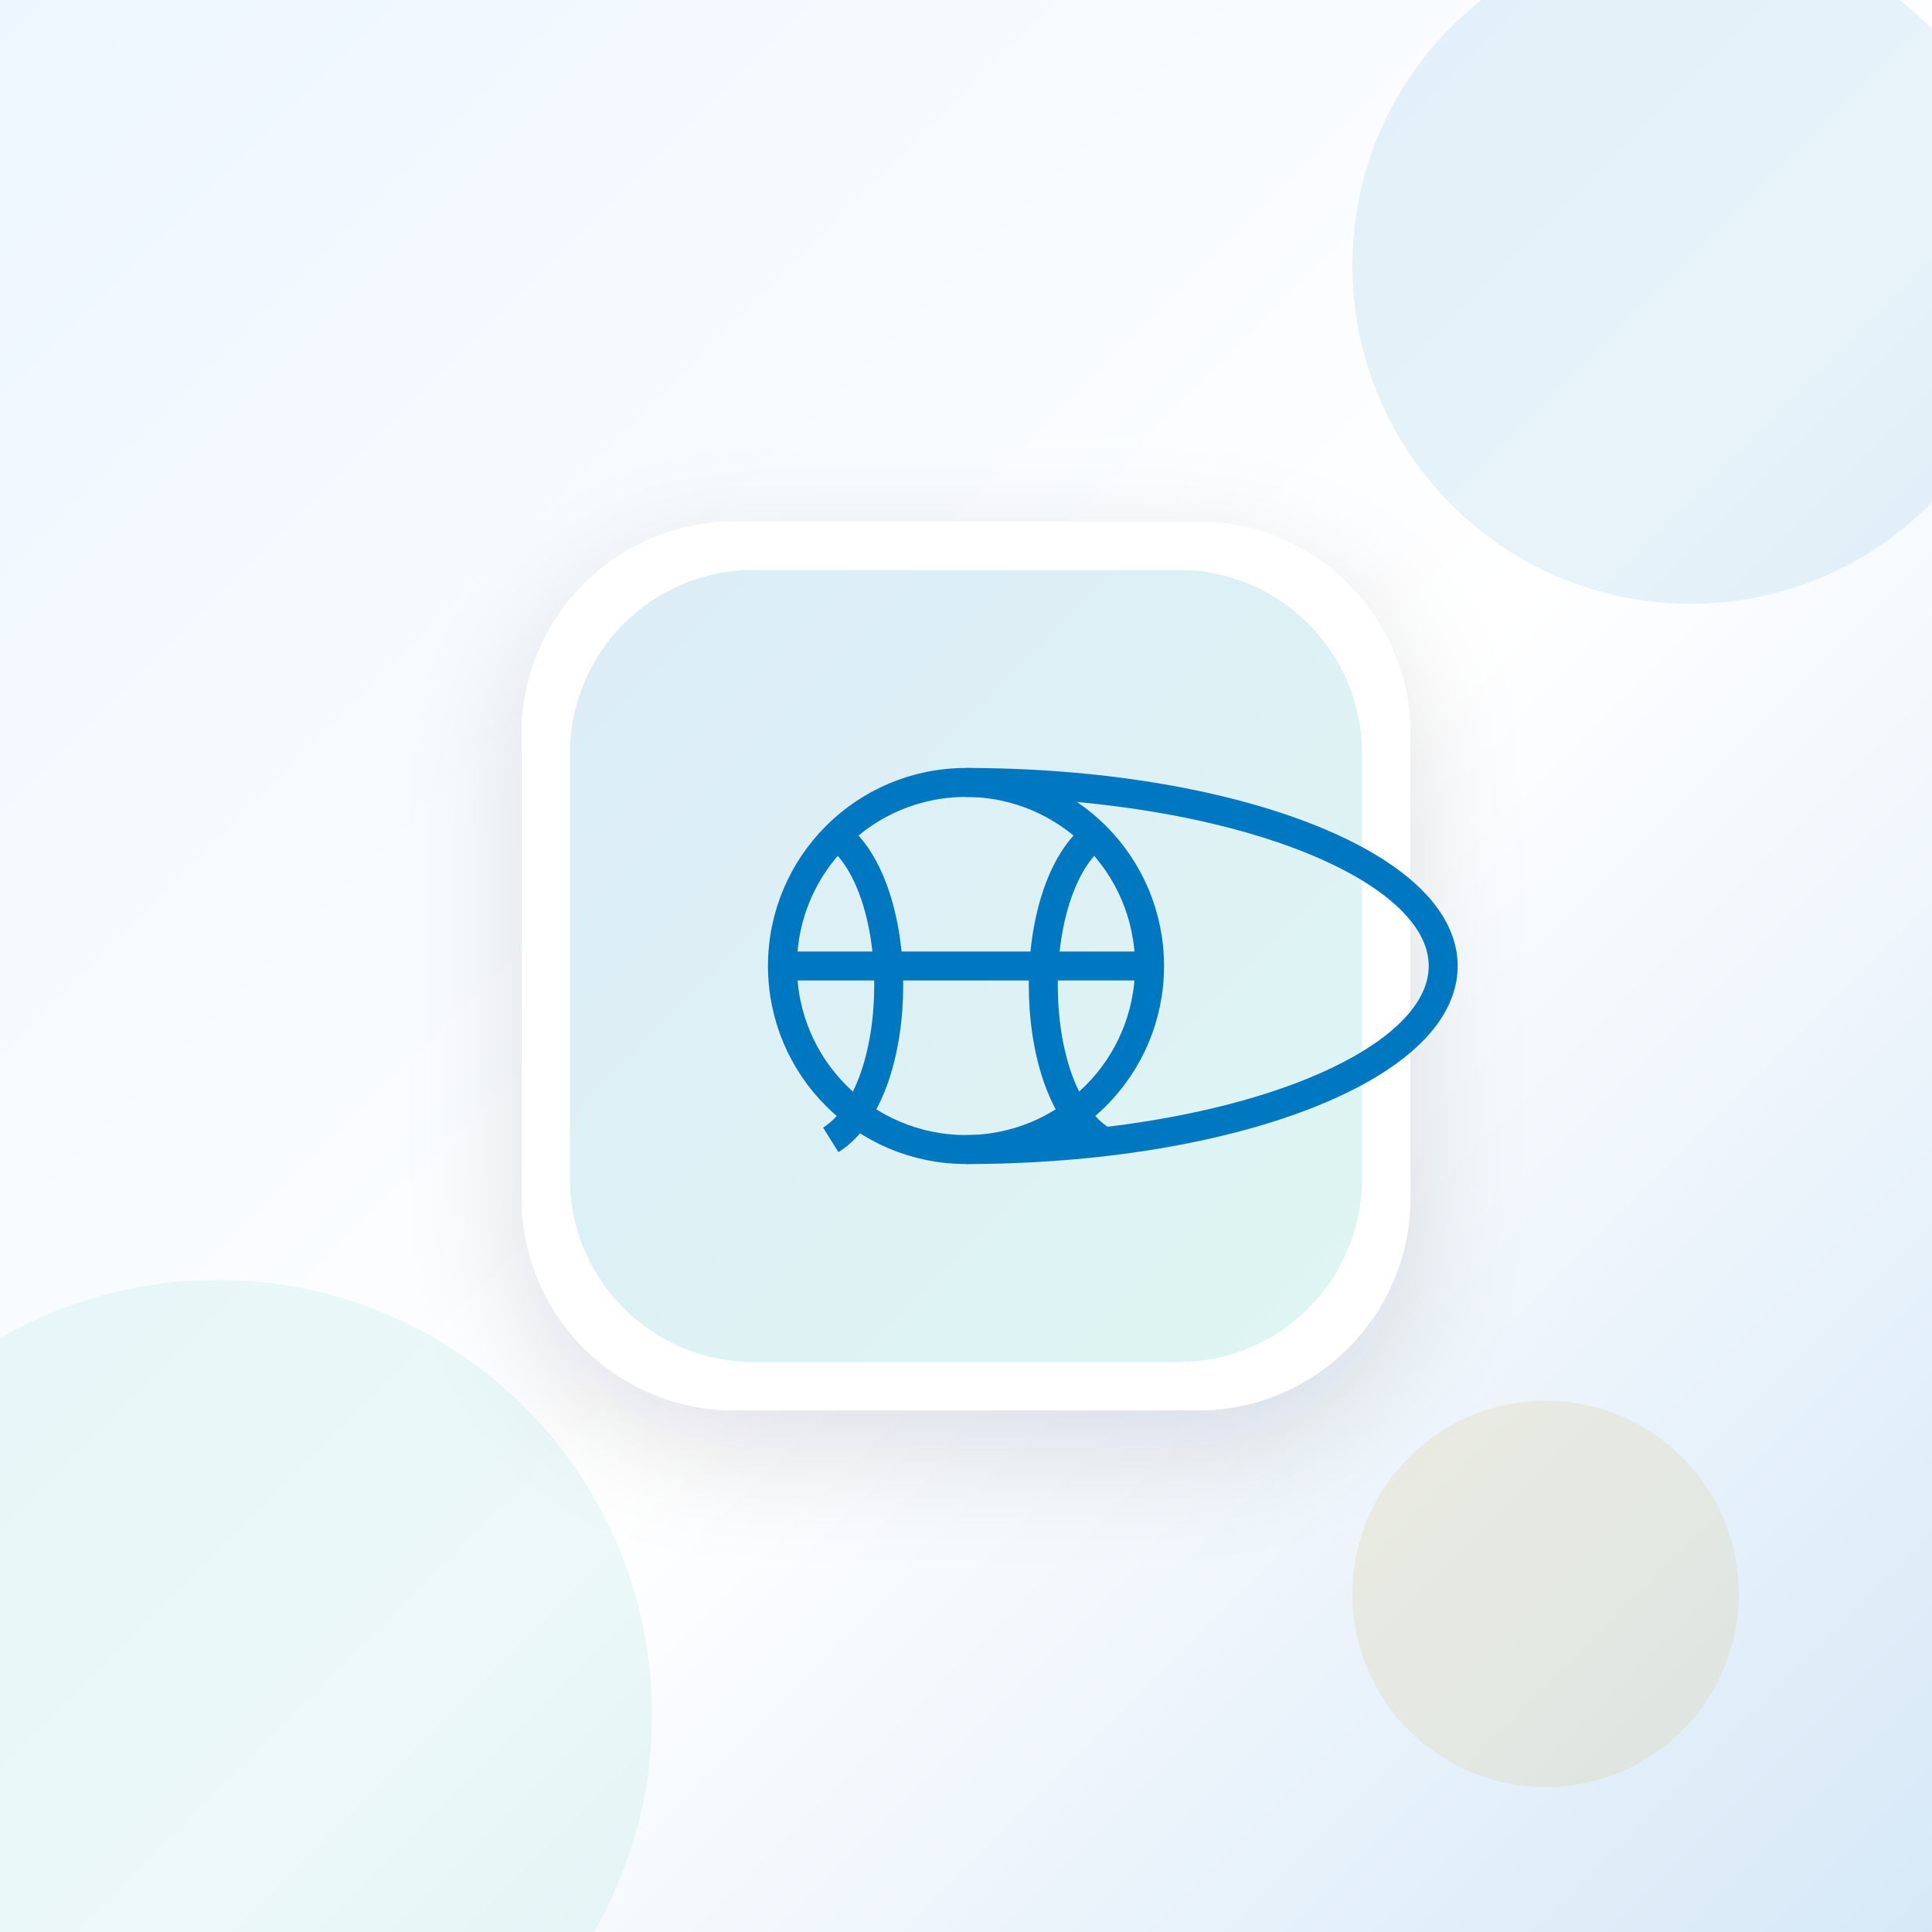
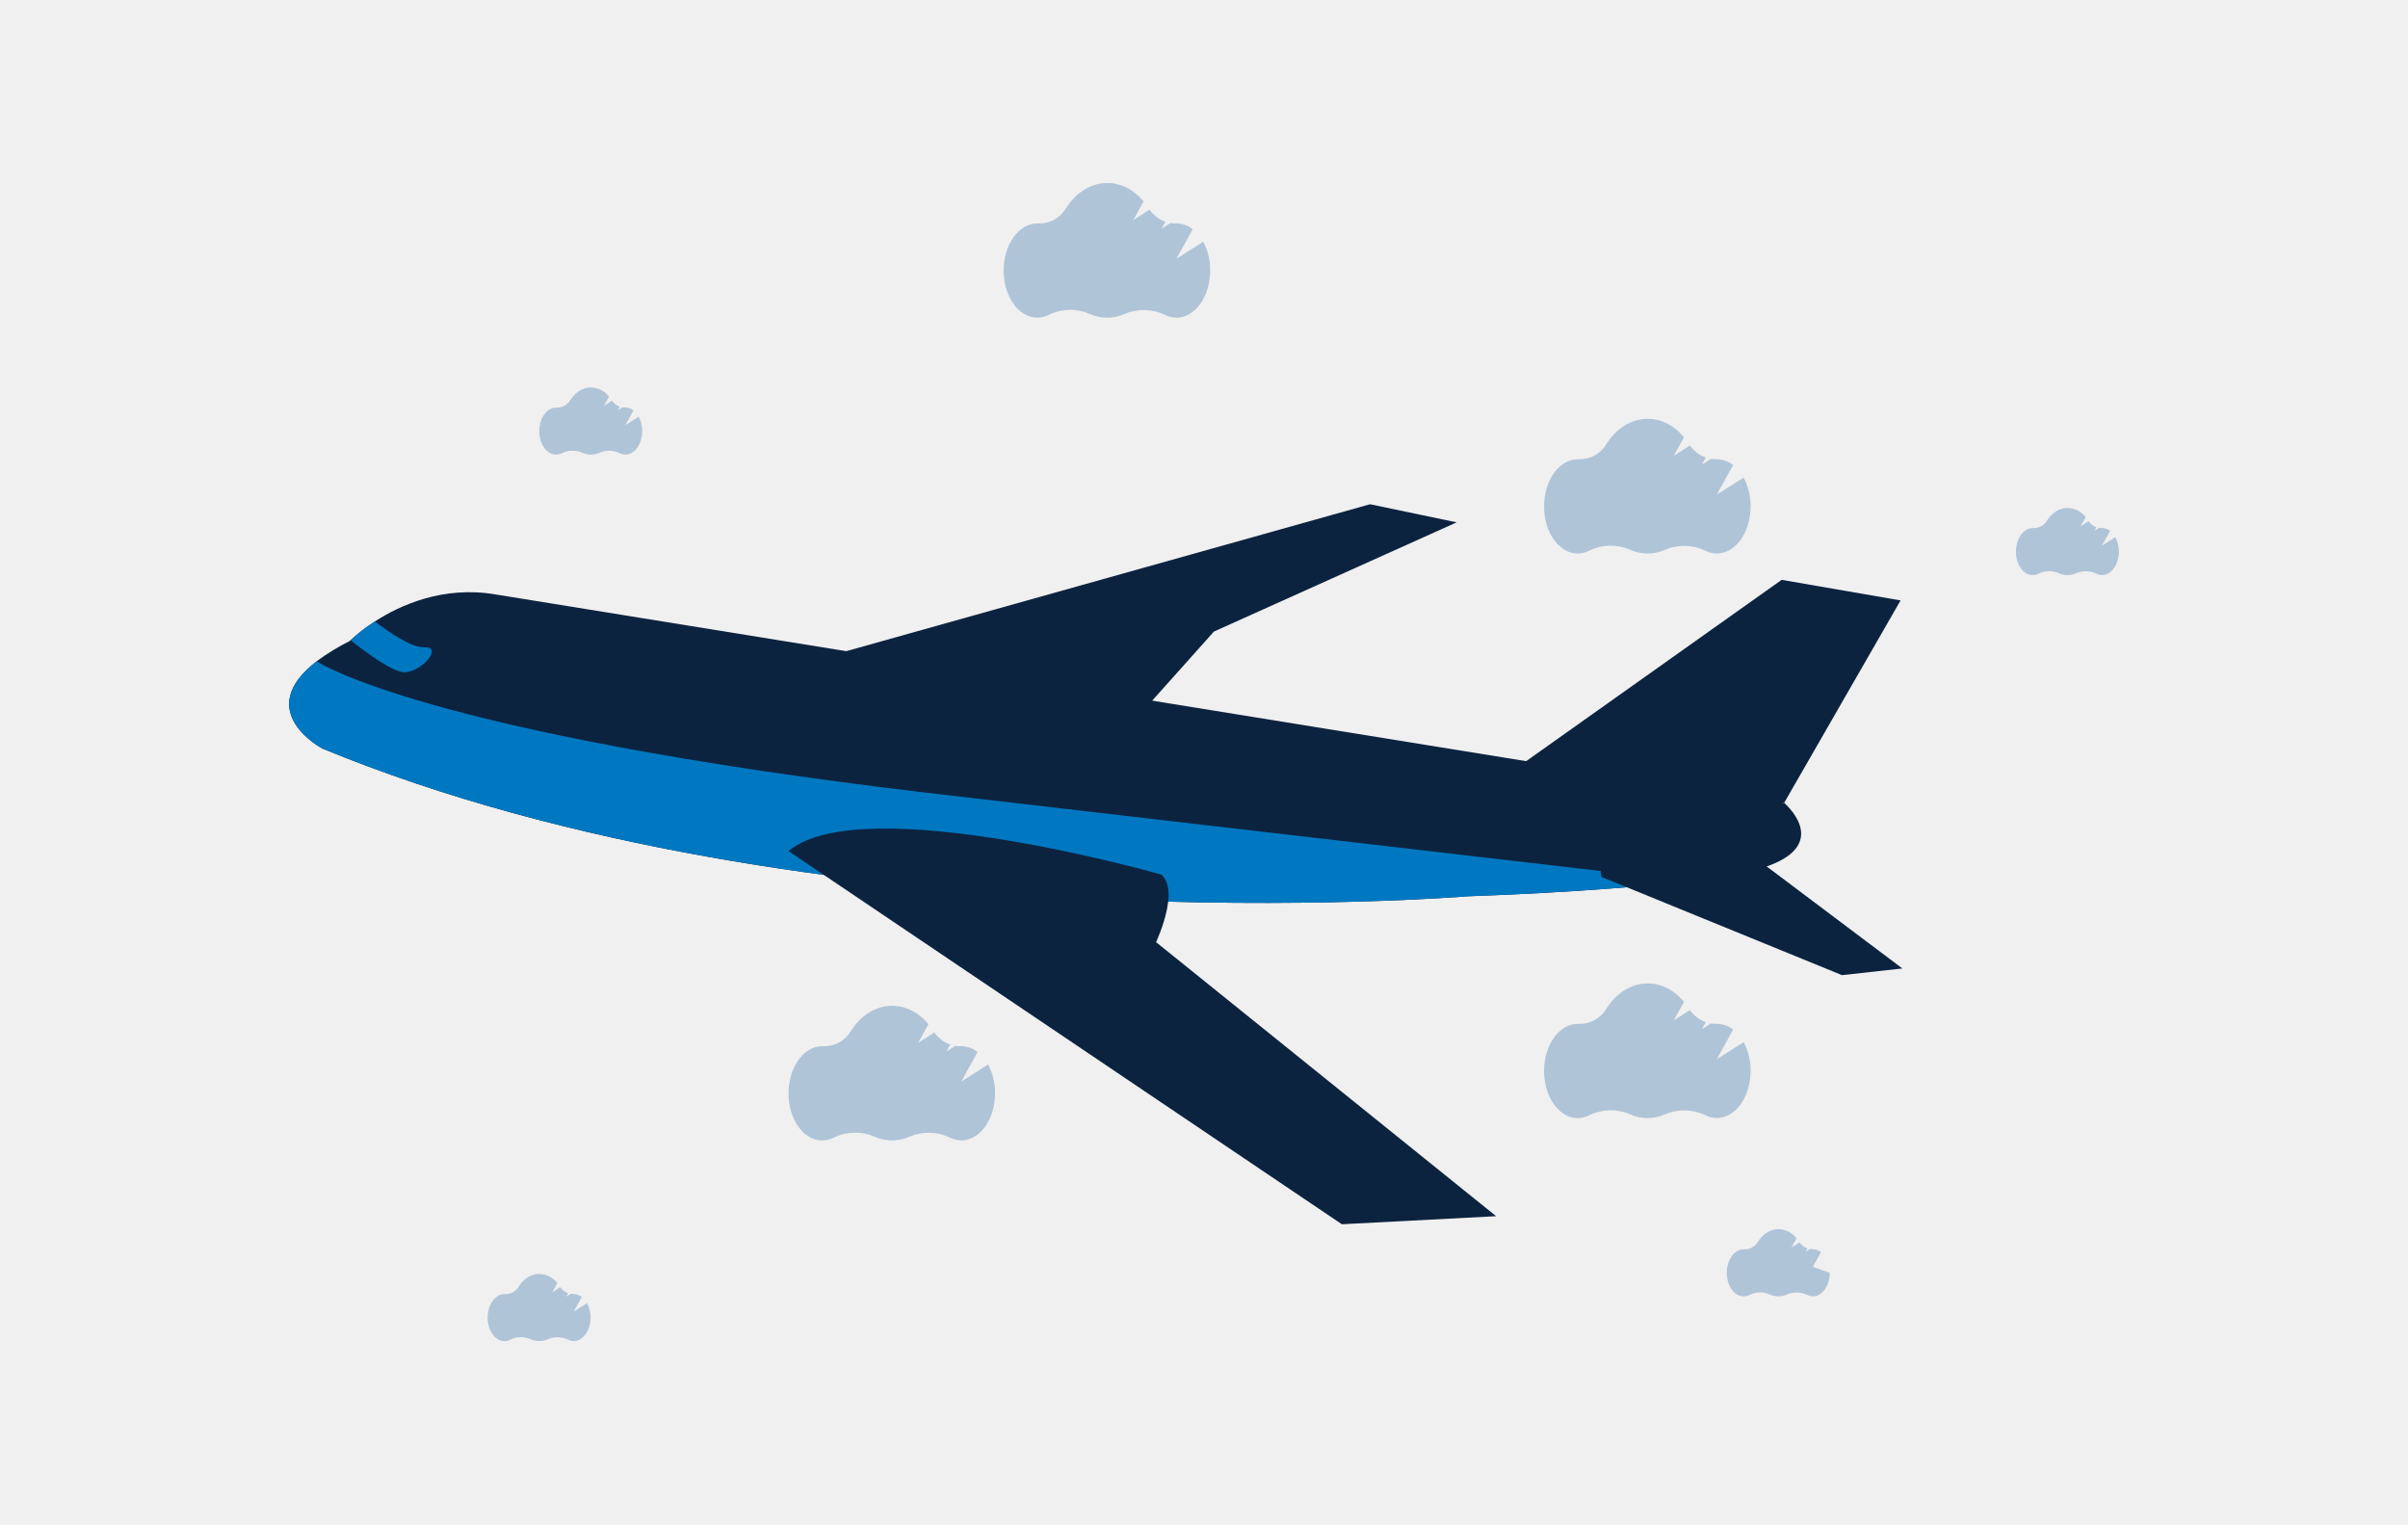
- <svg xmlns="http://www.w3.org/2000/svg" viewBox="0 0 400 400" role="img">
-   <defs>
-     <linearGradient id="bg-stat-3" x1="0%" y1="0%" x2="100%" y2="100%">
-       <stop offset="0%" stop-color="#EDF6FF" />
-       <stop offset="55%" stop-color="#FFFFFF" />
-       <stop offset="100%" stop-color="#D6E8F7" />
-     </linearGradient>
-     <linearGradient id="plate-stat-3" x1="0%" y1="0%" x2="100%" y2="100%">
-       <stop offset="0%" stop-color="#0078C1" />
-       <stop offset="100%" stop-color="#14B8A6" />
-     </linearGradient>
-     <filter id="shadow-stat-3" x="-20%" y="-20%" width="140%" height="140%">
-       <feDropShadow dx="0" dy="8" stdDeviation="12" flood-color="#0C2340" flood-opacity="0.12" />
-     </filter>
-   </defs>
-   <rect width="400" height="400" fill="url(#bg-stat-3)" />
-   <circle cx="350" cy="55" r="70" fill="#0078C1" opacity="0.09" />
-   <circle cx="45" cy="355" r="90" fill="#14B8A6" opacity="0.08" />
-   <circle cx="320" cy="330" r="40" fill="#C9A227" opacity="0.12" />
-   <g filter="url(#shadow-stat-3)">
-     <rect x="108" y="108" width="184" height="184" rx="44" fill="#FFFFFF" />
-     <rect x="118" y="118" width="164" height="164" rx="38" fill="url(#plate-stat-3)" opacity="0.14" />
-   </g>
-   <g transform="translate(200, 200)">
-     <g fill="none" stroke="#0078C1" stroke-width="6">
-       <circle cx="0" cy="0" r="38" />
-       <path d="M0-38a52 20 0 0 1 0 76M-38 0h76M-28-28c16 10 16 54 0 64M28-28c-16 10-16 54 0 64" />
-     </g>
+ <svg xmlns="http://www.w3.org/2000/svg" width="1063.145" height="672.79" viewBox="-106.315 -106.315 1275.774 885.419">
+   <g transform="translate(-428.428 -203.605)">
+     <path d="M928.08,510.29c-9.77,3.6-26.93,6.56-46.79,8.94-54,6.48-128,8.78-128,8.78S372.88,559.56,87.77,442.22c0,0-41.47-21.74-3-51a125.291,125.291,0,0,1,18.82-11.48l.47-.47a99.889,99.889,0,0,1,14.13-10.89c14.77-9.55,39.71-20.87,70.07-15.74L937.08,473.75S964.43,496.86,928.08,510.29Z" transform="translate(360.011 89.965)" fill="#0C2340" />
+     <path d="M778.88,455.4,935.64,344.18l69.09,11.95L937.08,473.75S780.68,475,778.88,455.4Z" transform="translate(360.011 89.965)" fill="#0C2340" />
+     <path d="M315.78,274.2l312.25-87.57,50.33,10.52L537.31,260.6l-44.08,49.32Z" transform="translate(428.451 203.595)" fill="#0C2340" />
+     <path d="M881.29,519.23c-54,6.48-128,8.78-128,8.78S372.88,559.56,87.77,442.22c0,0-41.47-21.74-3-51l.13.54s61.52,41.58,355.46,76.29Z" transform="translate(360.011 89.965)" fill="#0078C1" />
+     <path d="M831.1,516.83l139.6,57,35.07-3.89-83.5-62.76S821.27,485.63,831.1,516.83Z" transform="translate(360.011 89.965)" fill="#0C2340" />
+     <path d="M135.52,397.85c-6.66.11-21.92-11.06-31.41-18.58a99.89,99.89,0,0,1,14.13-10.89c7.65,5.87,21.26,15.37,28.83,15C158,382.93,145.55,397.67,135.52,397.85Z" transform="translate(360.011 89.965)" fill="#0078C1" />
+     <path d="M769.73,713.86l-89.63,4.69-252-169.92-46.78-31.55L358.6,501.75c42.63-36,216.56,13.65,216.56,13.65,3.33,2.81,4.39,7.48,4.24,12.64-.29,9.66-4.83,21-6.58,25.08-.42,1-.68,1.53-.68,1.53Z" transform="translate(360.011 89.965)" fill="#0C2340" />
+     <path d="M474.55,625.76,459,635.6l9.42-17.13a15.35,15.35,0,0,0-9.38-3.35h-.25a17.208,17.208,0,0,1-3.22-.24l-5.26,3.34,2.25-4.1a18.78,18.78,0,0,1-9.2-7l-9.41,6,5.94-10.82c-5.5-6.61-12.92-10.66-21.09-10.66-9.79,0-18.51,5.82-24.14,14.9a18.06,18.06,0,0,1-16,8.6h-.52c-10.81,0-19.57,12.25-19.57,27.37s8.76,27.37,19.57,27.37a14.6,14.6,0,0,0,6.81-1.71,28.28,28.28,0,0,1,23.69-.46,24.71,24.71,0,0,0,20.14,0,28.27,28.27,0,0,1,23.47.45,14.72,14.72,0,0,0,6.75,1.67c10.81,0,19.57-12.25,19.57-27.37a34.77,34.77,0,0,0-4.02-16.7Z" transform="translate(360.011 89.965)" fill="#B0C4D8" />
+     <path d="M913.55,612.76,898,622.6l9.42-17.13a15.349,15.349,0,0,0-9.38-3.35h-.25a17.213,17.213,0,0,1-3.22-.24l-5.26,3.34,2.25-4.1a18.78,18.78,0,0,1-9.2-7l-9.41,6,5.94-10.82c-5.5-6.61-12.92-10.66-21.09-10.66-9.79,0-18.51,5.82-24.14,14.9a18.06,18.06,0,0,1-16,8.6h-.52c-10.81,0-19.57,12.25-19.57,27.37s8.76,27.37,19.57,27.37a14.6,14.6,0,0,0,6.81-1.71,28.28,28.28,0,0,1,23.69-.46,24.71,24.71,0,0,0,20.14,0,28.27,28.27,0,0,1,23.47.45,14.719,14.719,0,0,0,6.75,1.67c10.81,0,19.57-12.25,19.57-27.37a34.771,34.771,0,0,0-4.02-16.7Z" transform="translate(360.011 89.965)" fill="#B0C4D8" />
+     <path d="M913.55,284.76,898,294.6l9.42-17.13a15.35,15.35,0,0,0-9.38-3.35h-.25a17.21,17.21,0,0,1-3.22-.24l-5.26,3.34,2.25-4.1a18.78,18.78,0,0,1-9.2-7l-9.41,6,5.94-10.82c-5.5-6.61-12.92-10.66-21.09-10.66-9.79,0-18.51,5.82-24.14,14.9a18.06,18.06,0,0,1-16,8.6h-.52c-10.81,0-19.57,12.25-19.57,27.37s8.76,27.37,19.57,27.37a14.6,14.6,0,0,0,6.81-1.71,28.28,28.28,0,0,1,23.69-.46,24.71,24.71,0,0,0,20.14.05,28.27,28.27,0,0,1,23.47.45,14.721,14.721,0,0,0,6.75,1.67c10.81,0,19.57-12.25,19.57-27.37a34.77,34.77,0,0,0-4.02-16.75Z" transform="translate(360.011 89.965)" fill="#B0C4D8" />
+     <path d="M271.53,249.37l-7.75,4.91,4.7-8.54a7.62,7.62,0,0,0-4.68-1.68h-.12a9.542,9.542,0,0,1-1.61-.12l-2.62,1.66,1.12-2a9.36,9.36,0,0,1-4.59-3.49l-4.69,3,3-5.39a13.71,13.71,0,0,0-10.52-5.32c-4.88,0-9.23,2.9-12,7.43a9,9,0,0,1-8,4.29h-.26c-5.39,0-9.76,6.12-9.76,13.66s4.37,13.65,9.76,13.65a7.321,7.321,0,0,0,3.4-.85,14.07,14.07,0,0,1,11.82-.23,12.31,12.31,0,0,0,10,0,14.08,14.08,0,0,1,11.71.23,7.42,7.42,0,0,0,3.36.83c5.39,0,9.76-6.11,9.76-13.65a17.42,17.42,0,0,0-2.03-8.39Z" transform="translate(360.011 89.965)" fill="#B0C4D8" />
+     <path d="M953.78,743.28l4.7-8.54a7.62,7.62,0,0,0-4.68-1.68h-.12a9.551,9.551,0,0,1-1.61-.12l-2.62,1.66,1.12-2a9.361,9.361,0,0,1-4.59-3.49l-4.69,3,3-5.39a13.71,13.71,0,0,0-10.52-5.32c-4.88,0-9.23,2.9-12,7.43a9,9,0,0,1-8,4.29h-.26c-5.39,0-9.76,6.12-9.76,13.66s4.37,13.65,9.76,13.65a7.32,7.32,0,0,0,3.4-.85,14.07,14.07,0,0,1,11.82-.23,12.31,12.31,0,0,0,10,0,14.08,14.08,0,0,1,11.71.23,7.419,7.419,0,0,0,3.36.83c5.39,0,9.76-6.11,9.76-13.65Z" transform="translate(360.011 89.965)" fill="#B0C4D8" />
+     <path d="M241.53,764.37l-7.75,4.91,4.7-8.54a7.62,7.62,0,0,0-4.68-1.68h-.12a9.551,9.551,0,0,1-1.61-.12l-2.62,1.66,1.12-2a9.36,9.36,0,0,1-4.59-3.49l-4.69,3,3-5.39a13.71,13.71,0,0,0-10.52-5.32c-4.88,0-9.23,2.9-12,7.43a9,9,0,0,1-8,4.29h-.26c-5.39,0-9.76,6.12-9.76,13.66s4.37,13.65,9.76,13.65a7.321,7.321,0,0,0,3.4-.85,14.07,14.07,0,0,1,11.82-.23,12.31,12.31,0,0,0,10,0,14.08,14.08,0,0,1,11.71.23,7.42,7.42,0,0,0,3.36.83c5.39,0,9.76-6.11,9.76-13.65a17.42,17.42,0,0,0-2.03-8.39Z" transform="translate(360.011 89.965)" fill="#B0C4D8" />
+     <path d="M599.55,147.76,584,157.6l9.42-17.13a15.35,15.35,0,0,0-9.38-3.35h-.25a17.21,17.21,0,0,1-3.22-.24l-5.26,3.34,2.25-4.1a18.78,18.78,0,0,1-9.2-7l-9.41,6,5.94-10.82c-5.5-6.61-12.92-10.66-21.09-10.66-9.79,0-18.51,5.82-24.14,14.9a18.06,18.06,0,0,1-16,8.6h-.52c-10.81,0-19.57,12.25-19.57,27.37s8.76,27.37,19.57,27.37a14.6,14.6,0,0,0,6.81-1.71,28.28,28.28,0,0,1,23.69-.46,24.71,24.71,0,0,0,20.14.05,28.27,28.27,0,0,1,23.47.45,14.72,14.72,0,0,0,6.75,1.67c10.81,0,19.57-12.25,19.57-27.37a34.77,34.77,0,0,0-4.02-16.75Z" transform="translate(360.011 89.965)" fill="#B0C4D8" />
+     <path d="M1129.53,319.37l-7.75,4.91,4.7-8.54a7.62,7.62,0,0,0-4.68-1.68h-.12a9.541,9.541,0,0,1-1.61-.12l-2.62,1.66,1.12-2a9.36,9.36,0,0,1-4.59-3.49l-4.69,3,3-5.39a13.71,13.71,0,0,0-10.52-5.32c-4.88,0-9.23,2.9-12,7.43a9,9,0,0,1-8,4.29h-.26c-5.39,0-9.76,6.12-9.76,13.66s4.37,13.65,9.76,13.65a7.32,7.32,0,0,0,3.4-.85,14.07,14.07,0,0,1,11.82-.23,12.31,12.31,0,0,0,10,0,14.08,14.08,0,0,1,11.71.23,7.42,7.42,0,0,0,3.36.83c5.39,0,9.76-6.11,9.76-13.65a17.419,17.419,0,0,0-2.03-8.39Z" transform="translate(360.011 89.965)" fill="#B0C4D8" />
  </g>
</svg>
